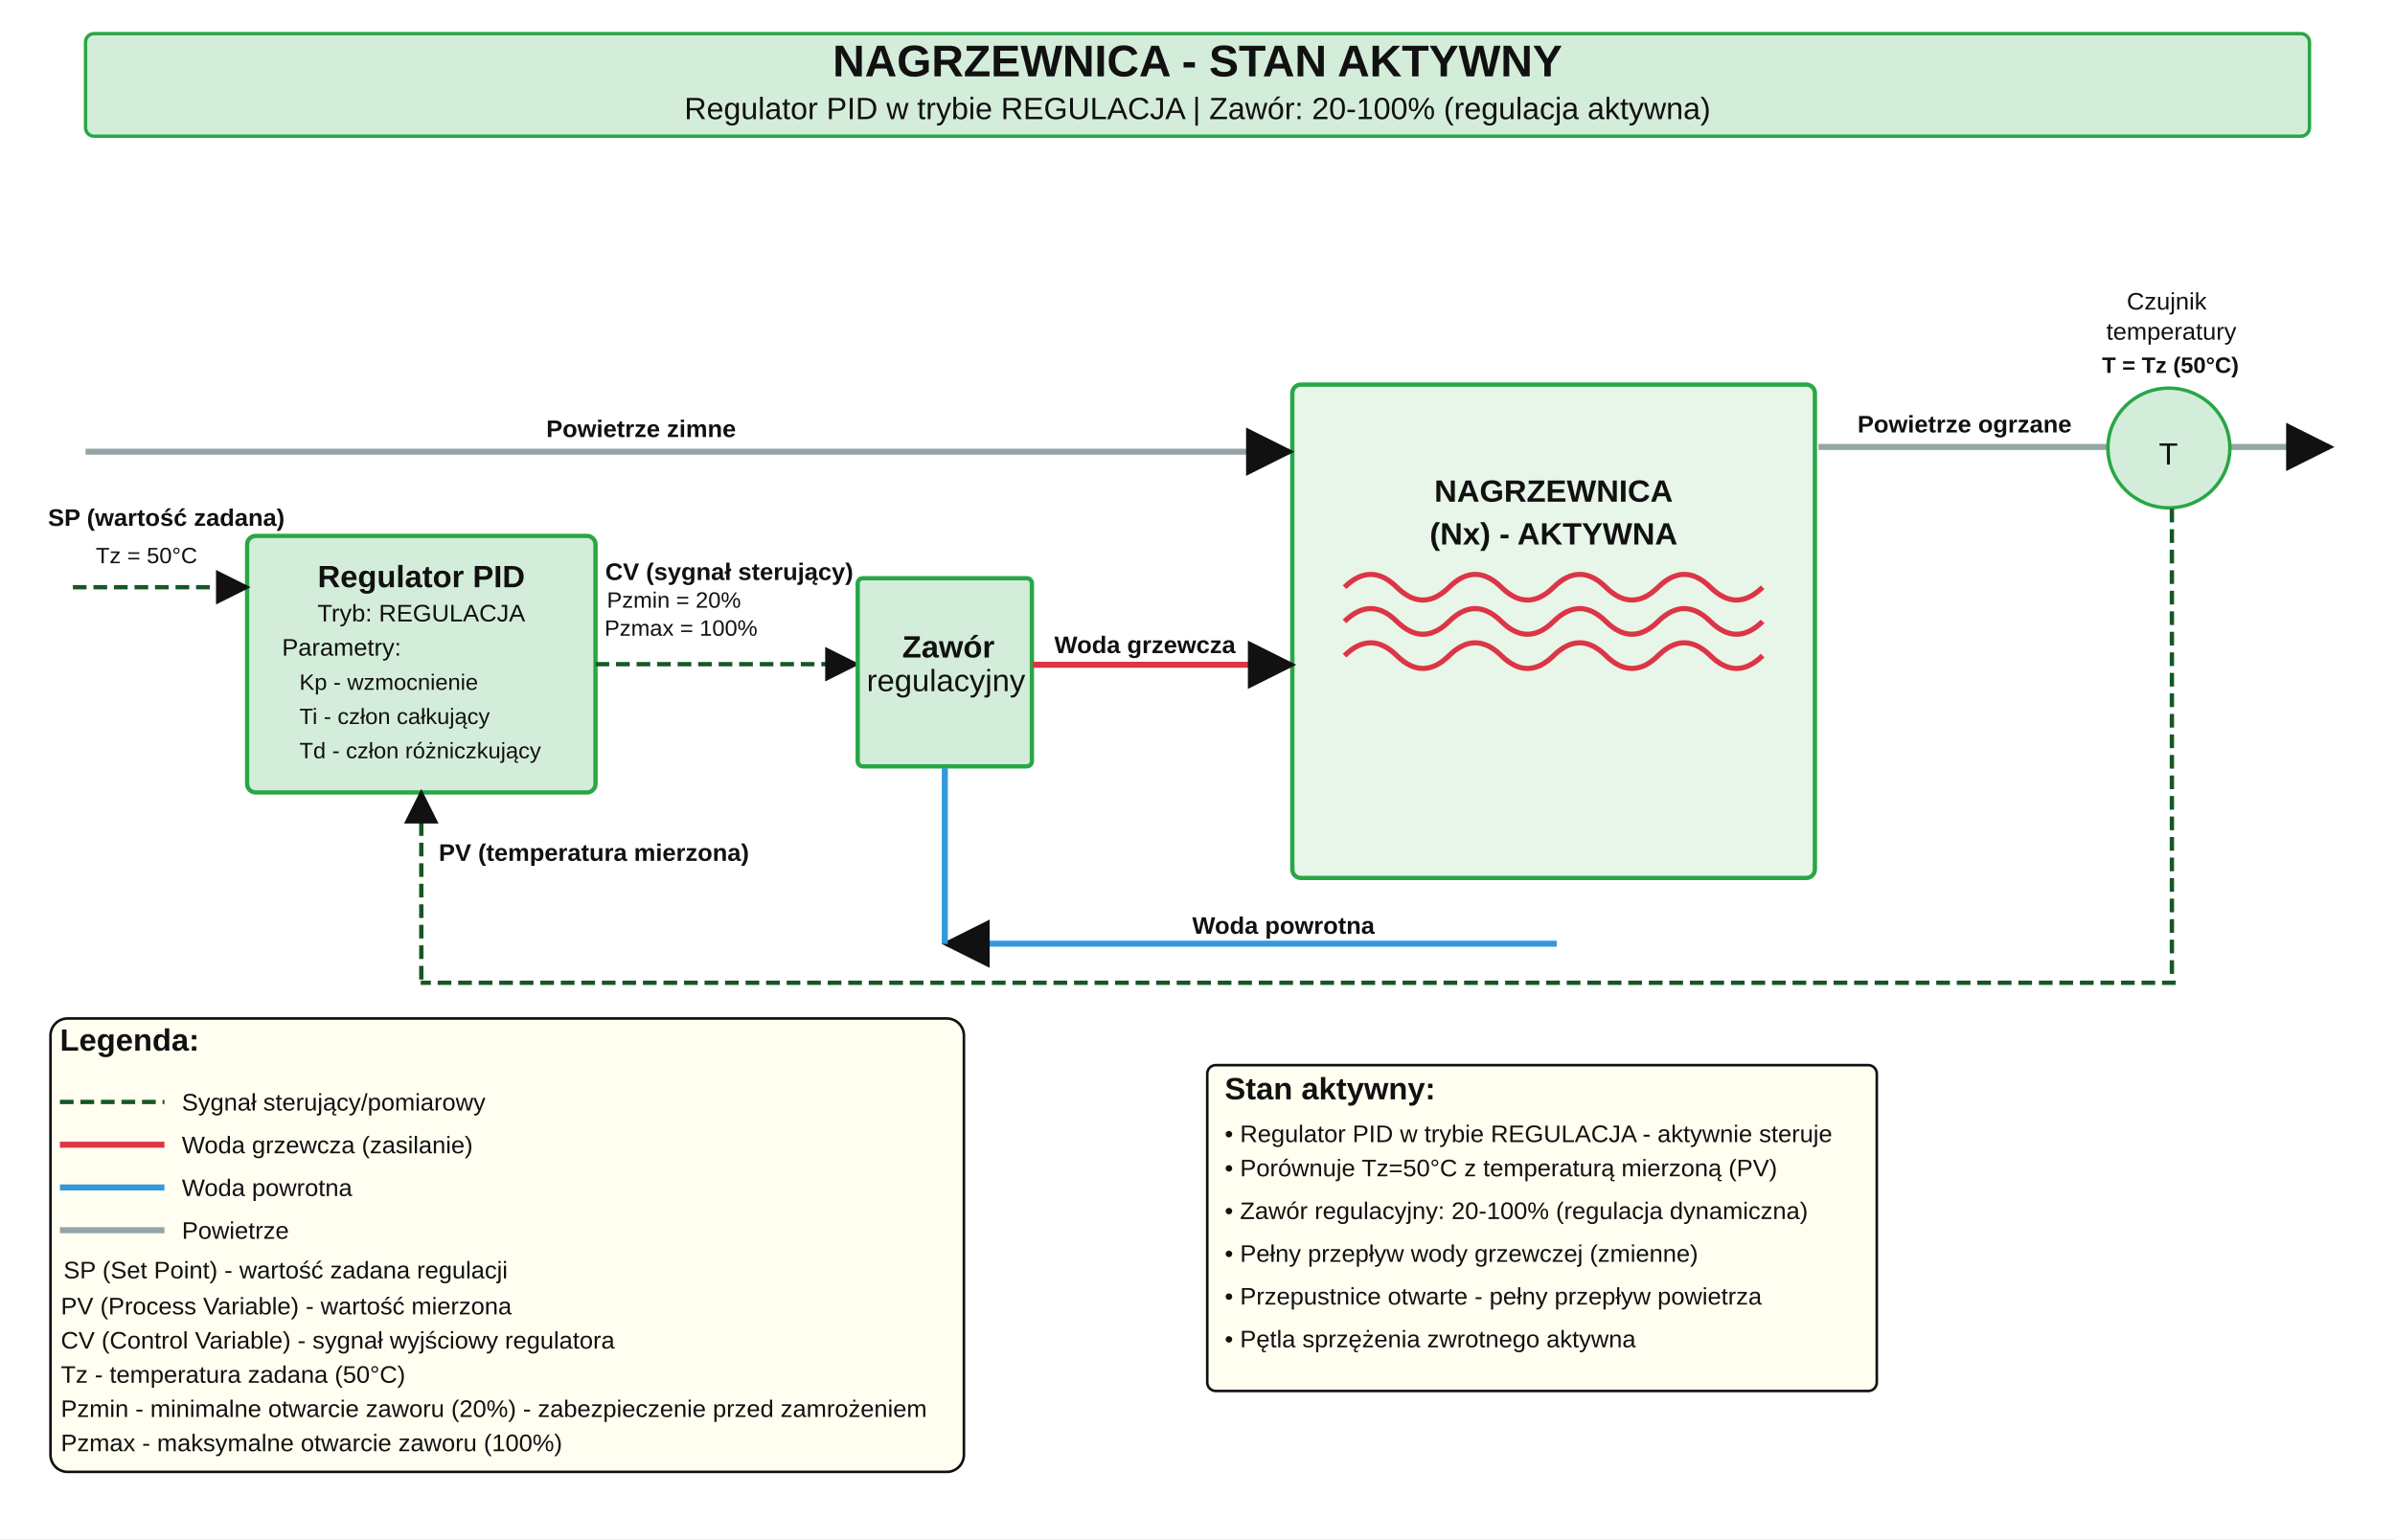
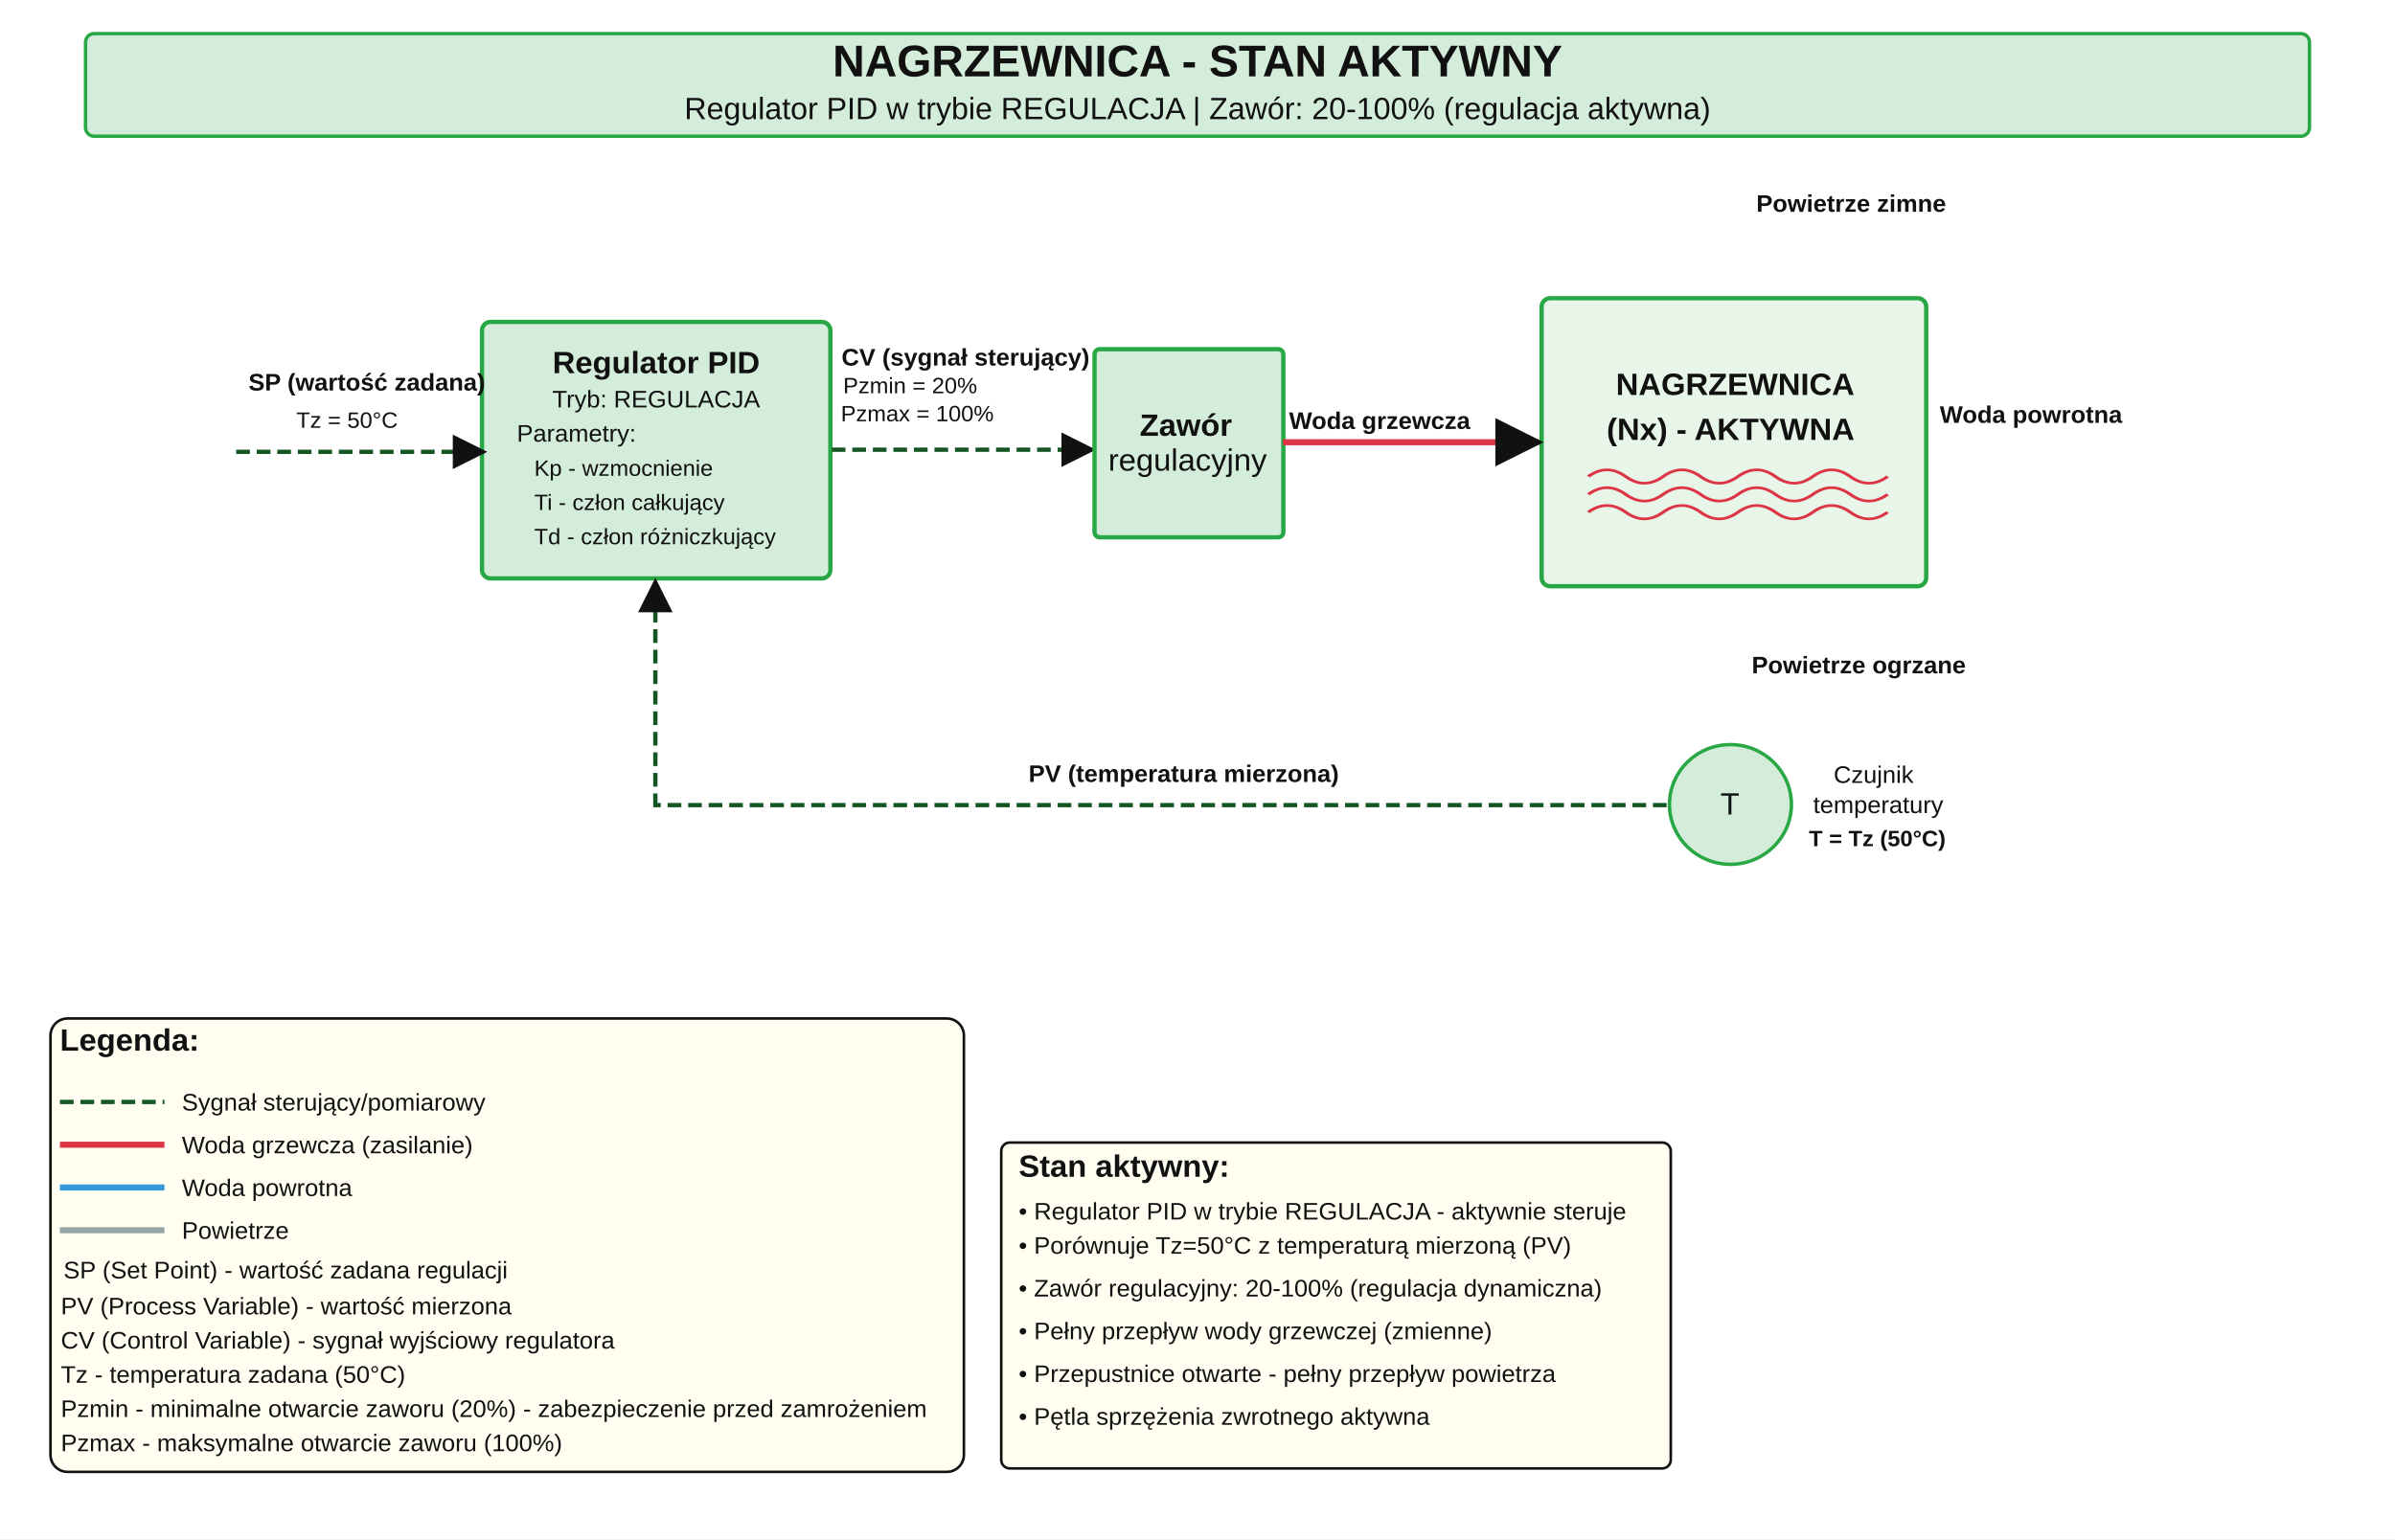
<svg xmlns="http://www.w3.org/2000/svg" viewBox="0 0.342 1400 900" width="1400px" height="900px">
  <defs>
    <marker id="arrow-head" markerHeight="8" markerWidth="8" orient="auto-start-reverse" refX="9" refY="5" viewBox="0 0 10 10">
      <path d="m0,0l10,5l-10,5l0,-10z" fill="#111" id="arrow1" />
    </marker>
    <style>
    .title { font-family: "Arial", sans-serif; font-weight: 600; font-size: 26px; fill: #111; }
    .label { font-family: "Arial", sans-serif; font-size: 18px; fill: #111; }
    .small-label { font-family: "Arial", sans-serif; font-size: 14px; fill: #111; }
    .note { font-family: "Arial", sans-serif; font-size: 16px; fill: #111; }
    .flow-label { font-family: "Arial", sans-serif; font-size: 15px; fill: #111; text-anchor: middle; }
    .component { stroke: #111; stroke-width: 2.2px; fill: #fff; }
    .duct { stroke: #333; stroke-width: 3px; fill: none; }
    .signal-line { stroke: #155724; stroke-width: 2.5px; fill: none; stroke-dasharray: 8 4; }
    .water-line-hot { stroke: #dc3545; stroke-width: 3.5px; fill: none; }
    .water-line-return { stroke: #3498db; stroke-width: 3.5px; fill: none; }
    .air-line { stroke: #95a5a6; stroke-width: 3.5px; fill: none; }
    .regulator { stroke: #28a745; stroke-width: 2.5px; fill: #d4edda; }
    .valve { stroke: #28a745; stroke-width: 2.5px; fill: #d4edda; }
    .heater { stroke: #28a745; stroke-width: 2.5px; fill: #e8f5e9; }
    .sensor { stroke: #28a745; stroke-width: 2px; fill: #d4edda; }
    .annotation { font-family: "Arial", sans-serif; font-size: 14px; fill: #111; }
    .param-label { font-family: "Arial", sans-serif; font-size: 13px; fill: #111; }
    .status-active { fill: #d4edda; stroke: #28a745; stroke-width: 2px; }
</style>
  </defs>
-   <rect width="1400" height="900" fill="#fff" y="0.342" />
+   <rect width="1400" height="900" fill="#fff" y="0.342" transform="matrix(1, 0, 0, 1, 0, 1.4210854715202004e-14)" />
  <rect class="status-active" x="50" y="20" width="1300" height="60" rx="5" />
  <text class="title" text-anchor="middle" x="700" y="45" fill="#155724" font-weight="bold">NAGRZEWNICA - STAN AKTYWNY</text>
  <text class="label" text-anchor="middle" x="700" y="70" fill="#155724">Regulator PID w trybie REGULACJA | Zawór: 20-100% (regulacja aktywna)</text>
  <g transform="matrix(1, 0, 0, 1, -66.41288, 4.216675)">
    <rect x="95.93" y="591.654" width="533.938" height="265.124" rx="10" ry="10" style="fill: rgb(255, 254, 240); stroke: rgb(17, 17, 17); stroke-width: 1.514px;" />
    <text class="label" font-weight="bold" x="0" y="0" style="white-space: pre;" transform="matrix(1.018278, 0, 0, 1, 101.4409, 610.4686)">Legenda:</text>
    <line class="signal-line" x1="101.441" y1="640.469" x2="162.538" y2="640.469" style="stroke-width: 2.523;" />
    <text class="annotation" x="70" y="35" style="white-space: pre;" transform="matrix(1.018278, 0, 0, 1, 101.4409, 610.4686)">Sygnał sterujący/pomiarowy</text>
    <line class="water-line-hot" x1="101.441" y1="665.469" x2="162.538" y2="665.469" style="stroke-width: 3.532;" />
    <text class="annotation" x="70" y="60" style="white-space: pre;" transform="matrix(1.018278, 0, 0, 1, 101.4409, 610.4686)">Woda grzewcza (zasilanie)</text>
    <line class="water-line-return" x1="101.441" y1="690.469" x2="162.538" y2="690.469" style="stroke-width: 3.532;" />
    <text class="annotation" x="70" y="85" style="white-space: pre;" transform="matrix(1.018278, 0, 0, 1, 101.4409, 610.4686)">Woda powrotna</text>
    <line class="air-line" x1="101.441" y1="715.469" x2="162.538" y2="715.469" style="stroke-width: 3.532;" />
    <text class="annotation" x="70" y="110" style="white-space: pre;" transform="matrix(1.018278, 0, 0, 1, 101.4409, 610.4686)">Powietrze</text>
    <text class="annotation" x="0" y="20" style="white-space: pre;" transform="matrix(1.018278, 0, 0, 1, 103.5493, 723.6166)">SP (Set Point) - wartość zadana regulacji</text>
    <text class="annotation" x="0" y="40" style="white-space: pre;" transform="matrix(1.018278, 0, 0, 1, 101.968, 724.6707)">PV (Process Variable) - wartość mierzona</text>
    <text class="annotation" x="0" y="60" style="white-space: pre;" transform="matrix(1.018278, 0, 0, 1, 101.968, 724.6707)">CV (Control Variable) - sygnał wyjściowy regulatora</text>
    <text class="annotation" x="0" y="80" style="white-space: pre;" transform="matrix(1.018278, 0, 0, 1, 101.968, 724.6707)">Tz - temperatura zadana (50°C)</text>
    <text class="annotation" x="0" y="100" style="white-space: pre;" transform="matrix(1.018278, 0, 0, 1, 101.968, 724.6707)">Pzmin - minimalne otwarcie zaworu (20%) - zabezpieczenie przed zamrożeniem</text>
    <text class="annotation" x="0" y="120" style="white-space: pre;" transform="matrix(1.018278, 0, 0, 1, 101.968, 724.6707)">Pzmax - maksymalne otwarcie zaworu (100%)</text>
  </g>
-   <rect class="regulator" x="144.449" y="313.704" width="203.656" height="150" rx="5" style="stroke-width: 2.523;" />
-   <text class="label" text-anchor="middle" x="250" y="330" font-weight="bold" style="white-space: pre;" fill="#155724" transform="matrix(1.018278, 0, 0, 1, -8.293183, 13.70424)">Regulator PID</text>
-   <text class="small-label" text-anchor="middle" x="250" y="350" style="white-space: pre;" fill="#155724" transform="matrix(1.018278, 0, 0, 1, -8.293183, 13.70424)">Tryb: REGULACJA</text>
-   <text class="small-label" x="170" y="370" style="white-space: pre;" transform="matrix(1.018278, 0, 0, 1, -8.293183, 13.70424)">Parametry:</text>
-   <text class="param-label" x="180" y="390" style="white-space: pre;" transform="matrix(1.018278, 0, 0, 1, -8.293183, 13.70424)">Kp - wzmocnienie</text>
-   <text class="param-label" x="180" y="410" style="white-space: pre;" transform="matrix(1.018278, 0, 0, 1, -8.293183, 13.70424)">Ti - człon całkujący</text>
-   <text class="param-label" x="180" y="430" style="white-space: pre;" transform="matrix(1.018278, 0, 0, 1, -8.293183, 13.70424)">Td - człon różniczkujący</text>
-   <line class="signal-line" marker-end="url(#arrow-head)" x1="42.621" y1="343.704" x2="144.448" y2="343.704" style="stroke-width: 2.523;" />
-   <text class="annotation" x="60" y="320" style="white-space: pre;" fill="#155724" font-weight="bold" transform="matrix(1.018278, 0, 0, 1, -33.06624, -12.16687)">SP (wartość zadana)</text>
-   <text class="param-label" x="60" y="340" style="white-space: pre;" fill="#155724" transform="matrix(1.018278, 0, 0, 1, -5.130657, -10.34409)">Tz = 50°C</text>
-   <line class="signal-line" marker-end="url(#arrow-head)" x1="246.276" y1="573.104" x2="246.276" y2="463.704" style="stroke-width: 2.523;" />
-   <text class="annotation" x="260" y="490" style="white-space: pre;" fill="#155724" font-weight="bold" transform="matrix(1.018278, 0, 0, 1, -8.293183, 13.70424)">PV (temperatura mierzona)</text>
-   <line class="signal-line" marker-end="url(#arrow-head)" x1="348.104" y1="388.704" x2="500.532" y2="388.704" style="stroke-width: 2.523;" />
-   <text class="annotation" x="360" y="365" style="white-space: pre;" fill="#155724" font-weight="bold" transform="matrix(1.018278, 0, 0, 1, -12.77688, -25.52952)">CV (sygnał sterujący)</text>
-   <text class="param-label" x="360" y="385" style="white-space: pre;" fill="#155724" transform="matrix(1.018278, 0, 0, 1, -11.82618, -29.30089)">Pzmin = 20%</text>
-   <text class="param-label" x="360" y="400" style="white-space: pre;" fill="#155724" transform="matrix(1.018278, 0, 0, 1, -13.19337, -27.92055)">Pzmax = 100%</text>
-   <rect class="valve" x="501.373" y="338.448" width="101.828" height="110" rx="3" style="stroke-width: 2.523;" />
-   <text class="label" text-anchor="middle" x="50" y="30" font-weight="bold" style="white-space: pre;" fill="#155724" transform="matrix(1.018278, 0, 0, 1, 503.4813, 354.7878)">Zawór</text>
-   <text class="label" text-anchor="middle" x="50" y="50" style="white-space: pre;" fill="#155724" transform="matrix(1.018278, 0, 0, 1, 502.0626, 354.4774)">regulacyjny</text>
-   <rect class="heater" x="755.415" y="225.227" width="305.483" height="288.477" rx="5" style="stroke-width: 2.523;" />
-   <text class="label" text-anchor="middle" x="900" y="280" font-weight="bold" font-size="22" style="white-space: pre;" fill="#155724" transform="matrix(1.018278, 0, 0, 1, -8.293183, 13.70424)">NAGRZEWNICA</text>
-   <text class="label" text-anchor="middle" x="900" y="305" font-weight="bold" font-size="20" style="white-space: pre;" fill="#155724" transform="matrix(1.018278, 0, 0, 1, -8.293183, 13.70424)">(Nx) - AKTYWNA</text>
-   <g transform="matrix(1.018278, 0, 0, 1, 785.9637, 343.7043)">
+   <g transform="matrix(1, 0, 0, 1, 137.2972, -125.1404)">
+     <rect class="regulator" x="144.449" y="313.704" width="203.656" height="150" rx="5" style="stroke-width: 2.523;" />
+     <text class="label" text-anchor="middle" x="250" y="330" font-weight="bold" style="white-space: pre;" fill="#155724" transform="matrix(1.018278, 0, 0, 1, -8.293183, 13.70424)">Regulator PID</text>
+     <text class="small-label" text-anchor="middle" x="250" y="350" style="white-space: pre;" fill="#155724" transform="matrix(1.018278, 0, 0, 1, -8.293183, 13.70424)">Tryb: REGULACJA</text>
+     <text class="small-label" x="170" y="370" style="white-space: pre;" transform="matrix(1.018278, 0, 0, 1, -8.293183, 13.70424)">Parametry:</text>
+     <text class="param-label" x="180" y="390" style="white-space: pre;" transform="matrix(1.018278, 0, 0, 1, -8.293183, 13.70424)">Kp - wzmocnienie</text>
+     <text class="param-label" x="180" y="410" style="white-space: pre;" transform="matrix(1.018278, 0, 0, 1, -8.293183, 13.70424)">Ti - człon całkujący</text>
+     <text class="param-label" x="180" y="430" style="white-space: pre;" transform="matrix(1.018278, 0, 0, 1, -8.293183, 13.70424)">Td - człon różniczkujący</text>
+   </g>
+   <line class="signal-line" marker-end="url(#arrow-head)" x1="138.091" y1="264.542" x2="282.846" y2="264.542" style="stroke-width: 2.523;" transform="matrix(1, 0, 0, 1, 0, 1.4210854715202004e-14)" />
+   <text class="annotation" x="60" y="320" style="white-space: pre;" fill="#155724" font-weight="bold" transform="matrix(1.018278, 0, 0, 1, 84.14378, -91.32899)">SP (wartość zadana)</text>
+   <text class="param-label" x="60" y="340" style="white-space: pre;" fill="#155724" transform="matrix(1.018278, 0, 0, 1, 112.0794, -89.50622)">Tz = 50°C</text>
+   <line class="signal-line" marker-end="url(#arrow-head)" x1="383.09" y1="472.287" x2="383.09" y2="340.21" style="stroke-width: 2.523;" transform="matrix(1, 0, 0, 1, 0, 1.4210854715202004e-14)" />
+   <text class="annotation" x="260" y="490" style="white-space: pre;" fill="#155724" font-weight="bold" transform="matrix(1.018278, 0, 0, 1, 336.501, -32.45477)">PV (temperatura mierzona)</text>
+   <g transform="matrix(1, 0, 0, 1, 138.1221, -125.4033)">
+     <line class="signal-line" marker-end="url(#arrow-head)" x1="348.104" y1="388.704" x2="500.532" y2="388.704" style="stroke-width: 2.523;" />
+     <text class="annotation" x="360" y="365" style="white-space: pre;" fill="#155724" font-weight="bold" transform="matrix(1.018278, 0, 0, 1, -12.77688, -25.52952)">CV (sygnał sterujący)</text>
+     <text class="param-label" x="360" y="385" style="white-space: pre;" fill="#155724" transform="matrix(1.018278, 0, 0, 1, -11.82618, -29.30089)">Pzmin = 20%</text>
+     <text class="param-label" x="360" y="400" style="white-space: pre;" fill="#155724" transform="matrix(1.018278, 0, 0, 1, -13.19337, -27.92055)">Pzmax = 100%</text>
+   </g>
+   <rect class="valve" x="639.817" y="204.515" width="110.373" height="110" rx="3" style="stroke-width: 2.523;" transform="matrix(1, 0, 0, 1, 0, 1.4210854715202004e-14)" />
+   <text class="label" text-anchor="middle" x="50" y="30" font-weight="bold" style="white-space: pre;" fill="#155724" transform="matrix(1.018278, 0, 0, 1, 642.293, 225.1613)">Zawór</text>
+   <text class="label" text-anchor="middle" x="50" y="50" style="white-space: pre;" fill="#155724" transform="matrix(1.018278, 0, 0, 1, 643.2668, 225.5345)">regulacyjny</text>
+   <rect class="heater" x="901.155" y="174.713" width="224.819" height="168.424" rx="5" style="stroke-width: 2.523;" transform="matrix(1, 0, 0, 1, 0, 1.4210854715202004e-14)" />
+   <text class="label" text-anchor="middle" x="900" y="280" font-weight="bold" font-size="22" style="white-space: pre;" fill="#155724" transform="matrix(1.018278, 0, 0, 1, 97.85773, -48.73285)">NAGRZEWNICA</text>
+   <text class="label" text-anchor="middle" x="900" y="305" font-weight="bold" font-size="20" style="white-space: pre;" fill="#155724" transform="matrix(1.018278, 0, 0, 1, 95.17594, -47.41496)">(Nx) - AKTYWNA</text>
+   <g transform="matrix(0.729175, 0, 0, 0.521484, 928.4338, 278.9797)" style="">
    <path d="M 0,0 Q 15,-15 30,0 T 60,0 T 90,0 T 120,0 T 150,0 T 180,0 T 210,0 T 240,0" stroke="#dc3545" stroke-width="3" fill="none" />
    <path d="M 0,20 Q 15,5 30,20 T 60,20 T 90,20 T 120,20 T 150,20 T 180,20 T 210,20 T 240,20" stroke="#dc3545" stroke-width="3" fill="none" />
    <path d="M 0,40 Q 15,25 30,40 T 60,40 T 90,40 T 120,40 T 150,40 T 180,40 T 210,40 T 240,40" stroke="#dc3545" stroke-width="3" fill="none" />
  </g>
-   <line class="water-line-hot" marker-end="url(#arrow-head)" x1="603.515" y1="389.048" x2="754.888" y2="389.048" style="stroke-width: 3.532;" />
-   <text class="annotation" x="660" y="310" fill="#dc3545" font-weight="bold" style="white-space: pre;" transform="matrix(1.018278, 0, 0, 1, -55.73096, 72.21082)">Woda grzewcza</text>
-   <line class="water-line-return" x1="908.158" y1="552.176" x2="907.801" y2="479.56" style="stroke-width: 3.532; transform-origin: 907.98px 515.868px;" transform="matrix(-1, 0, 0, -1, -0.00012207, 0)" />
-   <line class="water-line-return" marker-end="url(#arrow-head)" x1="910.003" y1="552.149" x2="553.08" y2="552.149" style="stroke-width: 3.532;" />
-   <line class="water-line-return" x1="552.287" y1="552.305" x2="552.287" y2="449.502" style="stroke-width: 3.532;" />
-   <text class="annotation" x="700" y="520" fill="#3498db" font-weight="bold" style="white-space: pre;" transform="matrix(1.018278, 0, 0, 1, -15.8883, 26.35072)">Woda powrotna</text>
-   <line class="air-line" marker-end="url(#arrow-head)" x1="50.008" y1="264.465" x2="753.834" y2="264.465" style="stroke-width: 3.532;" />
-   <text class="annotation" x="640" y="440" fill="#7f8c8d" font-weight="bold" style="white-space: pre;" transform="matrix(1.018278, 0, 0, 1, -332.3967, -184.1085)">Powietrze zimne</text>
-   <line class="air-line" marker-end="url(#arrow-head)" x1="1063.01" y1="261.676" x2="1361.79" y2="261.676" style="stroke-width: 3.532;" />
-   <text class="annotation" x="1100" y="365" fill="#7f8c8d" font-weight="bold" style="white-space: pre;" transform="matrix(1.018278, 0, 0, 1, -34.30934, -111.8032)">Powietrze ogrzane</text>
-   <text class="param-label" x="1120" y="395" fill="#155724" font-weight="bold" style="white-space: pre;" transform="matrix(1.018278, 0, 0, 1, 88.27084, -176.6436)">T = Tz (50°C)</text>
-   <circle class="sensor" cx="1150" cy="450" r="35" transform="matrix(1.018278, 0, 0, 1, 96.80728, -187.7102)" />
-   <text class="label" text-anchor="middle" x="1150" y="455" font-size="16" style="white-space: pre;" fill="#155724" transform="matrix(1.018278, 0, 0, 1, 96.53779, -183.0088)">T</text>
-   <text class="small-label" text-anchor="middle" x="1150" y="505" style="white-space: pre;" transform="matrix(1.018278, 0, 0, 1, 95.53677, -323.6494)">Czujnik</text>
-   <text class="small-label" text-anchor="middle" x="1150" y="520" style="white-space: pre;" transform="matrix(1.018278, 0, 0, 1, 98.25317, -321.0287)">temperatury</text>
-   <line class="signal-line" x1="1269.59" y1="297.788" x2="1269.59" y2="571.587" style="stroke-width: 2.523;" />
-   <line class="signal-line" x1="1271.83" y1="574.983" x2="245.929" y2="574.983" style="stroke-width: 2.523;" />
-   <g transform="matrix(1, 0, 0, 1, -39.53138, -20.55637)">
+   <line class="water-line-hot" marker-end="url(#arrow-head)" x1="749.883" y1="258.928" x2="899.534" y2="258.928" style="stroke-width: 3.532;" transform="matrix(1, 0, 0, 1, 0, 1.4210854715202004e-14)" />
+   <text class="annotation" x="660" y="310" fill="#dc3545" font-weight="bold" style="white-space: pre;" transform="matrix(1.018278, 0, 0, 1, 81.47419, -58.85184)">Woda grzewcza</text>
+   <line class="water-line-return" marker-end="url(#arrow-head)" x1="1274.82" y1="257.756" x2="1126.36" y2="257.755" style="stroke-width: 3.532; transform-origin: 1200.59px 257.755px;" transform="matrix(-1, 0, 0, -1, 0, 0)" />
+   <text class="annotation" x="700" y="520" fill="#3498db" font-weight="bold" style="white-space: pre;" transform="matrix(1.018278, 0, 0, 1, 421.1122, -272.4111)">Woda powrotna</text>
+   <line class="air-line" marker-end="url(#arrow-head)" x1="975.169" y1="133.545" x2="1053.11" y2="133.545" style="stroke-width: 3.532; transform-origin: 1014.14px 133.545px;" transform="matrix(-4e-8, 1.000001, -1, 0, -0.00080656, -0.00167287)" />
+   <text class="annotation" x="640" y="440" fill="#7f8c8d" font-weight="bold" style="white-space: pre;" transform="matrix(1.018278, 0, 0, 1, 374.9651, -315.8285)">Powietrze zimne</text>
+   <line class="air-line" marker-end="url(#arrow-head)" x1="886.774" y1="471.171" x2="1137.96" y2="471.171" style="stroke-width: 3.532; transform-origin: 1012.37px 471.171px;" transform="matrix(0.00000104, 1, -1, 0, -0.00059323, -0.00059323)" />
+   <text class="annotation" x="1100" y="365" fill="#7f8c8d" font-weight="bold" style="white-space: pre;" transform="matrix(1.018278, 0, 0, 1, -96.145, 29.05653)">Powietrze ogrzane</text>
+   <text class="param-label" x="1120" y="395" fill="#155724" font-weight="bold" style="white-space: pre;" transform="matrix(1.018278, 0, 0, 1, -83.08113, 100.1329)">T = Tz (50°C)</text>
+   <circle class="sensor" cx="1150" cy="450" r="35" transform="matrix(1.018278, 0, 0, 1, -159.4944, 20.72673)" />
+   <text class="label" text-anchor="middle" x="1150" y="455" font-size="16" style="white-space: pre;" fill="#155724" transform="matrix(1.018278, 0, 0, 1, -159.7737, 21.60594)">T</text>
+   <text class="small-label" text-anchor="middle" x="1150" y="505" style="white-space: pre;" transform="matrix(1.018278, 0, 0, 1, -75.8152, -46.87277)">Czujnik</text>
+   <text class="small-label" text-anchor="middle" x="1150" y="520" style="white-space: pre;" transform="matrix(1.018278, 0, 0, 1, -73.09879, -44.25213)">temperatury</text>
+   <line class="signal-line" x1="974.25" y1="471.116" x2="382.349" y2="471.116" style="stroke-width: 2.523;" transform="matrix(1, 0, 0, 1, 0, 1.4210854715202004e-14)" />
+   <g transform="matrix(1, 0, 0, 1, -159.9589, 24.71854)">
    <g>
      <rect x="745.233" y="643.704" width="391.385" height="190.542" fill="#fffef0" stroke="#111" stroke-width="1.5" rx="5" style="stroke-width: 1.514;" />
    </g>
    <text class="label" font-weight="bold" x="0" y="0" style="white-space: pre;" fill="#155724" transform="matrix(1.018278, 0, 0, 1, 755.4154, 663.7043)">Stan aktywny:</text>
    <text class="annotation" x="0" y="25" style="white-space: pre;" transform="matrix(1.018278, 0, 0, 1, 755.4154, 663.7043)">• Regulator PID w trybie REGULACJA - aktywnie steruje</text>
    <text class="annotation" x="0" y="45" style="white-space: pre;" transform="matrix(1.018278, 0, 0, 1, 755.4154, 663.7043)">• Porównuje Tz=50°C z temperaturą mierzoną (PV)</text>
    <text class="annotation" x="0" y="70" style="white-space: pre;" transform="matrix(1.018278, 0, 0, 1, 755.4154, 663.7043)">• Zawór regulacyjny: 20-100% (regulacja dynamiczna)</text>
    <text class="annotation" x="0" y="95" style="white-space: pre;" transform="matrix(1.018278, 0, 0, 1, 755.4154, 663.7043)">• Pełny przepływ wody grzewczej (zmienne)</text>
    <text class="annotation" x="0" y="120" style="white-space: pre;" transform="matrix(1.018278, 0, 0, 1, 755.4154, 663.7043)">• Przepustnice otwarte - pełny przepływ powietrza</text>
    <text class="annotation" x="0" y="145" style="white-space: pre;" transform="matrix(1.018278, 0, 0, 1, 755.4154, 663.7043)">• Pętla sprzężenia zwrotnego aktywna</text>
  </g>
</svg>
